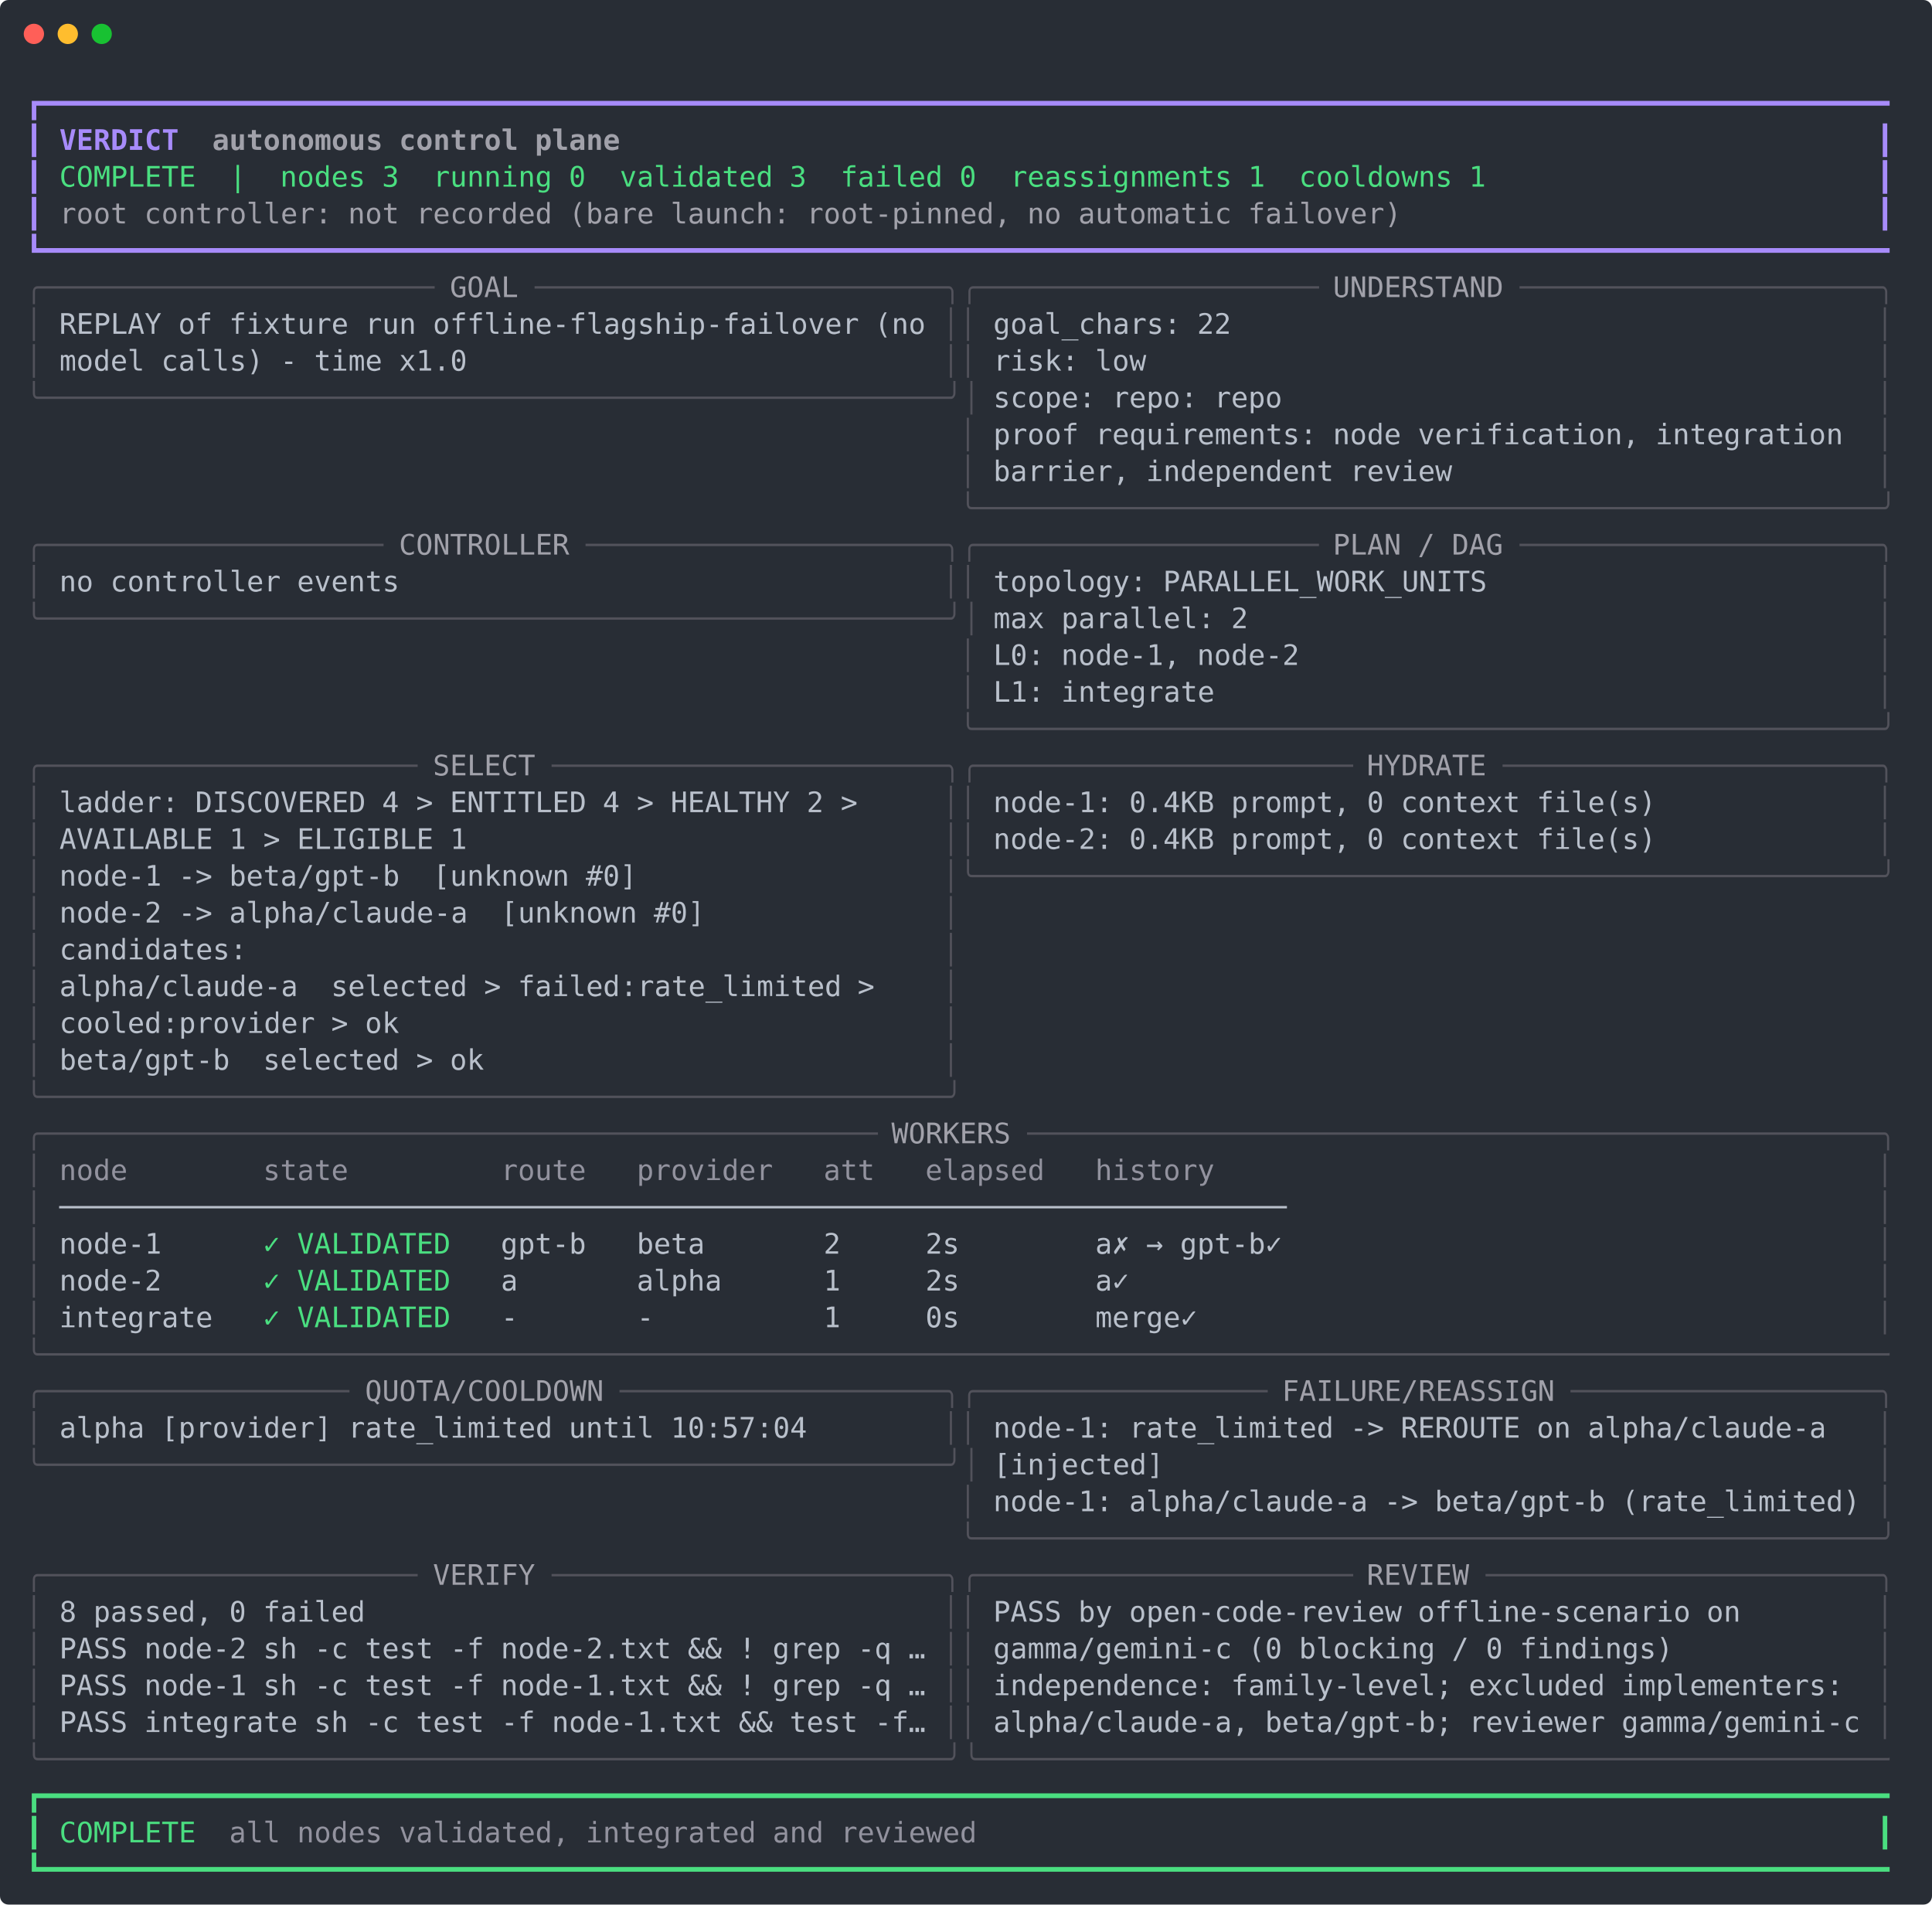
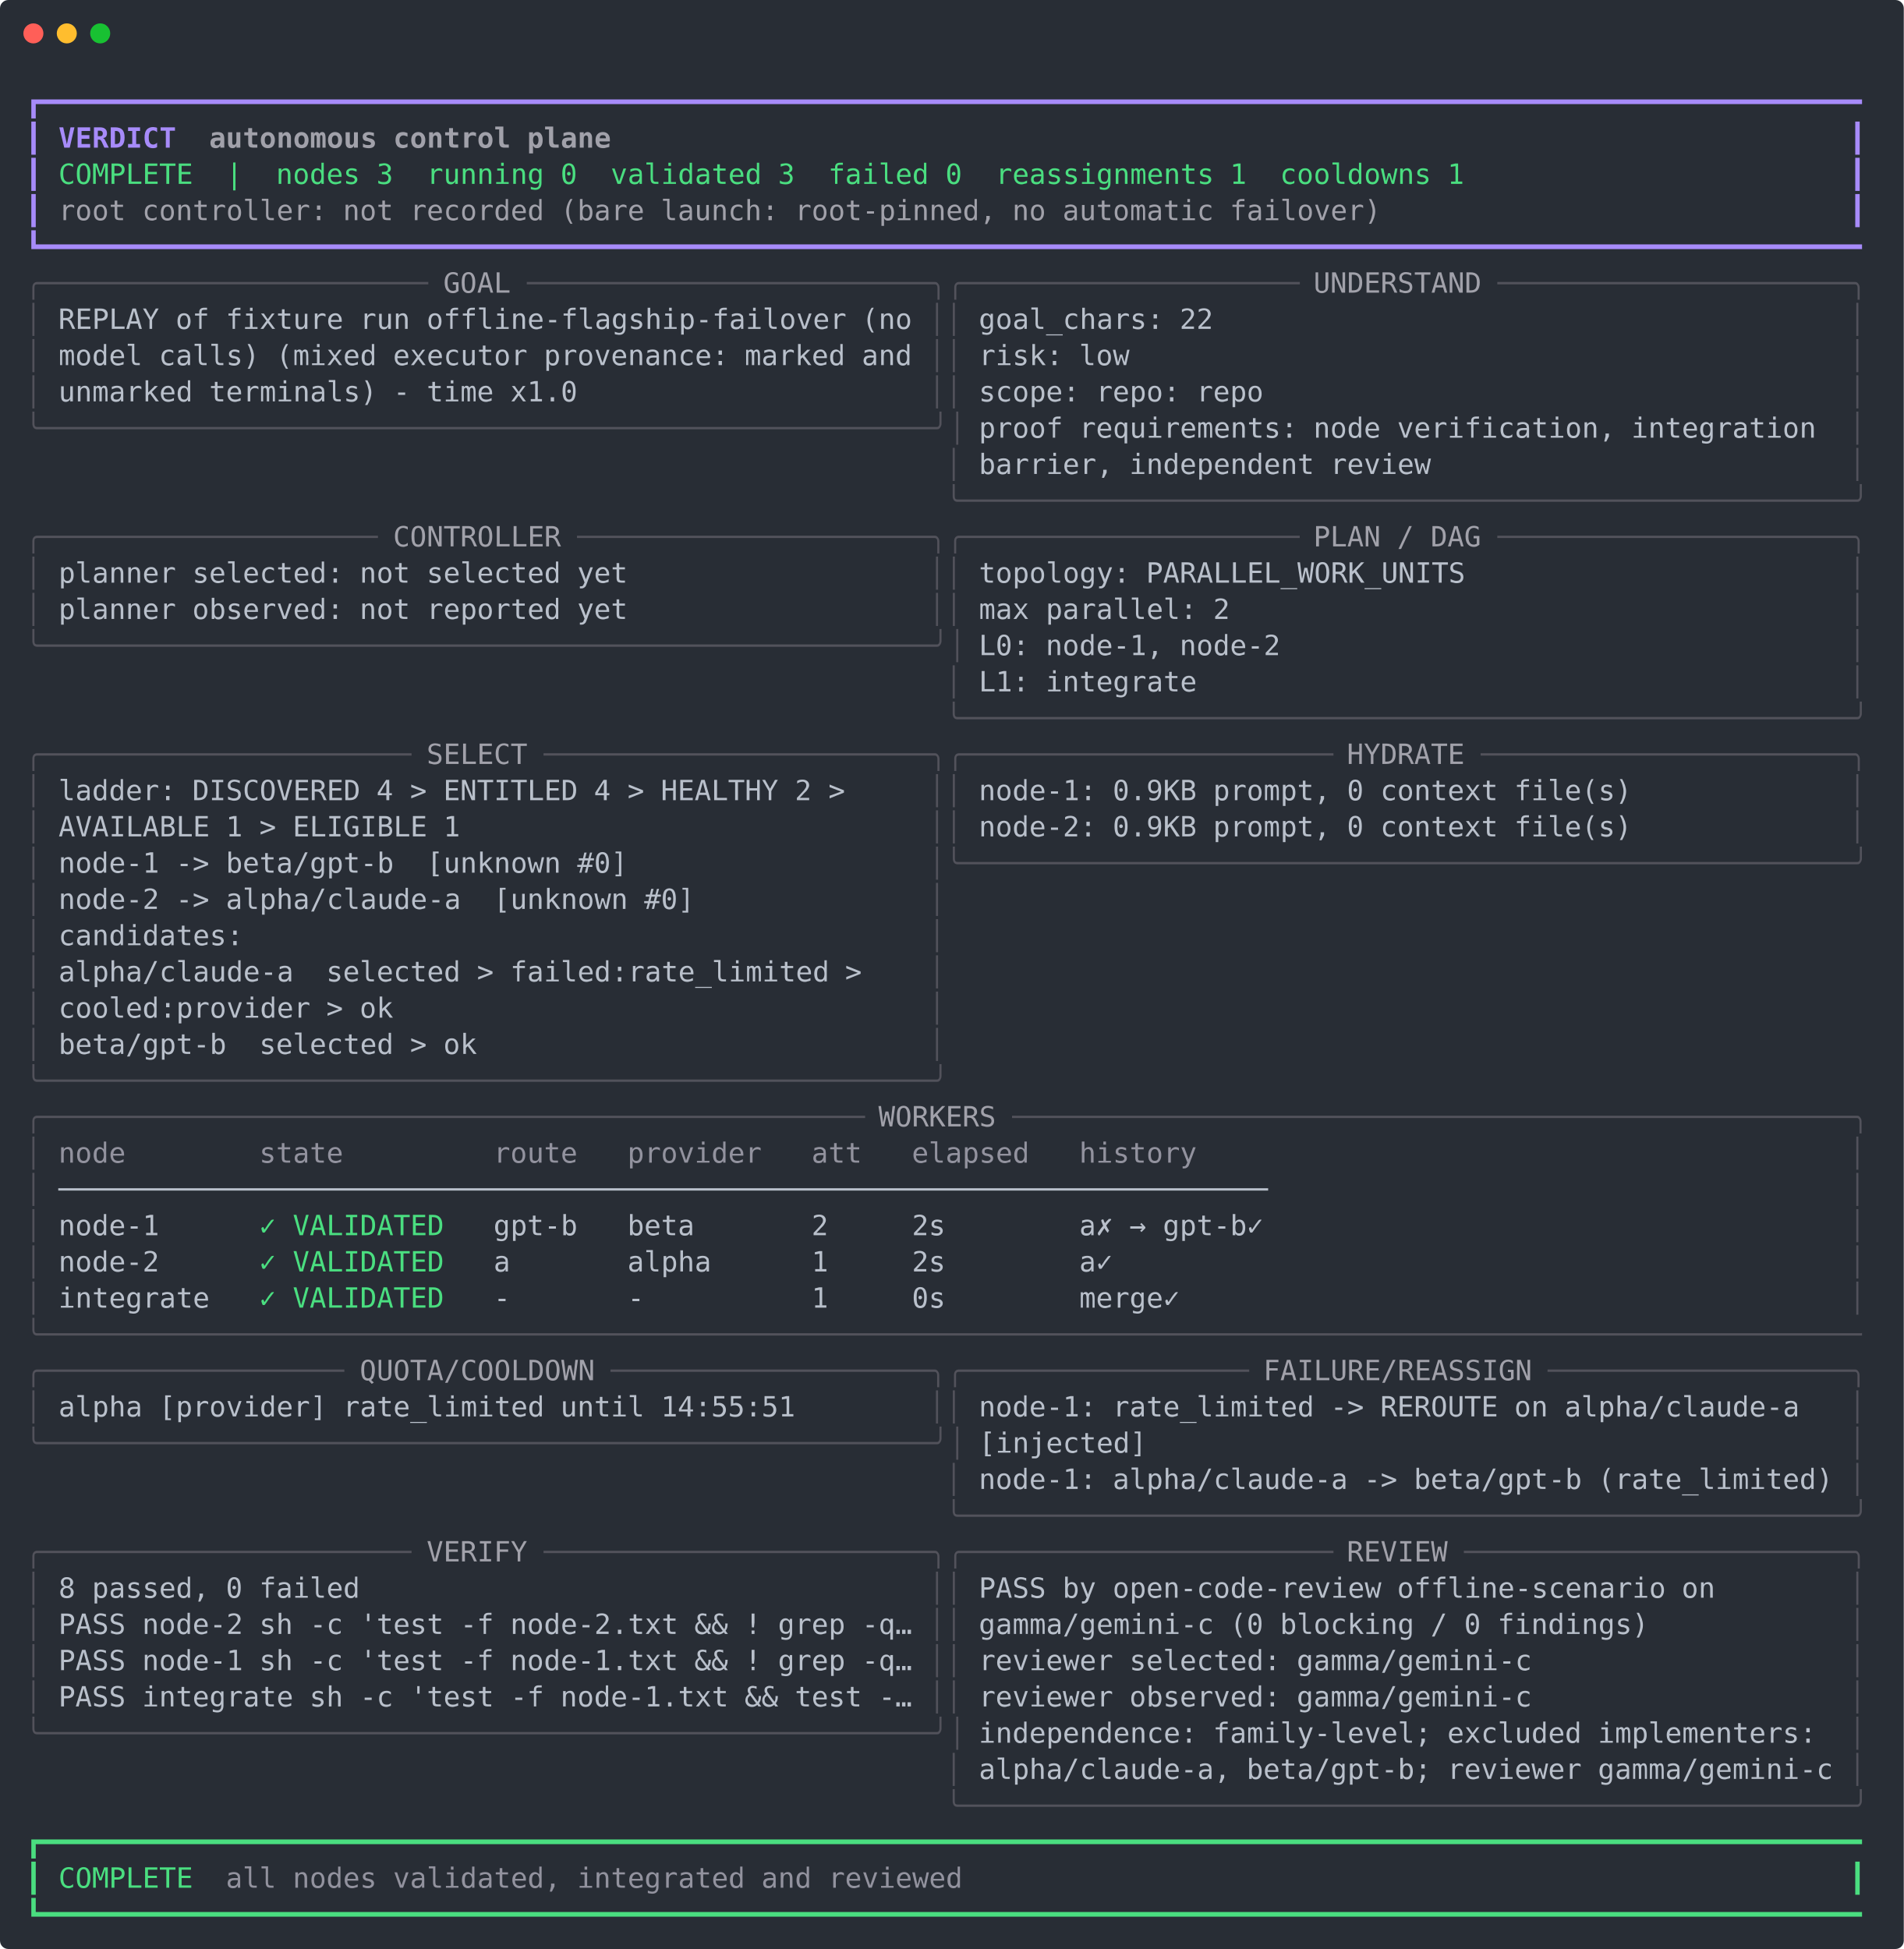
- <svg xmlns="http://www.w3.org/2000/svg" xmlns:xlink="http://www.w3.org/1999/xlink" width="1140" height="1123.79">
-   <rect width="1140" height="1123.79" rx="5" ry="5" class="a" />
+ <svg xmlns="http://www.w3.org/2000/svg" xmlns:xlink="http://www.w3.org/1999/xlink" width="1140" height="1167.21">
+   <rect width="1140" height="1167.21" rx="5" ry="5" class="a" />
  <svg y="0%" x="0%">
    <circle cx="20" cy="20" r="6" fill="#ff5f58" />
    <circle cx="40" cy="20" r="6" fill="#ffbd2e" />
    <circle cx="60" cy="20" r="6" fill="#18c132" />
  </svg>
-   <svg height="1063.79" viewBox="0 0 110 106.379" width="1100" x="15" y="50">
+   <svg height="1107.21" viewBox="0 0 110 110.721" width="1100" x="15" y="50">
    <style>.a{fill:#282d35}.f,.h,.i{fill:#52525b;white-space:pre}.h,.i{fill:#a78bfa;font-weight:700}.i{fill:#a1a1aa}.j,.k,.l,.m{fill:#4ade80;white-space:pre}.k,.l,.m{fill:#a1a1aa}.l,.m{fill:#b9c0cb}.m{fill:#92929e}</style>
    <g font-family="Monaco,Consolas,Menlo,'Bitstream Vera Sans Mono',monospace" font-size="1.67">
      <defs>
        <symbol id="1">
          <text x="55.11" y="1.67" class="f">╰─────────────────────────────────────────────────────╯</text>
        </symbol>
        <symbol id="a">
-           <path fill="transparent" d="M0 0h110v50H0z" />
+           <path fill="transparent" d="M0 0h110v52H0z" />
        </symbol>
      </defs>
-       <path class="a" d="M0 0h110v106.379H0z" />
+       <path class="a" d="M0 0h110v110.721H0z" />
      <svg width="110">
        <svg>
          <use xlink:href="#a" />
          <text y="1.67" class="h">┏━━━━━━━━━━━━━━━━━━━━━━━━━━━━━━━━━━━━━━━━━━━━━━━━━━━━━━━━━━━━━━━━━━━━━━━━━━━━━━━━━━━━━━━━━━━━━━━━━━━━━━━━━━━━┓</text>
          <text y="3.841" class="h">┃</text>
          <text x="2.004" y="3.841" class="h">VERDICT</text>
          <text x="11.022" y="3.841" class="i">autonomous</text>
          <text x="22.044" y="3.841" class="i">control</text>
          <text x="30.06" y="3.841" class="i">plane</text>
          <text x="109.218" y="3.841" class="h">┃</text>
          <text y="6.012" class="h">┃</text>
          <text x="2.004" y="6.012" class="j">COMPLETE</text>
          <text x="12.024" y="6.012" class="j">|</text>
          <text x="15.03" y="6.012" class="j">nodes</text>
          <text x="21.042" y="6.012" class="j">3</text>
          <text x="24.048" y="6.012" class="j">running</text>
          <text x="32.064" y="6.012" class="j">0</text>
          <text x="35.07" y="6.012" class="j">validated</text>
          <text x="45.09" y="6.012" class="j">3</text>
          <text x="48.096" y="6.012" class="j">failed</text>
          <text x="55.11" y="6.012" class="j">0</text>
          <text x="58.116" y="6.012" class="j">reassignments</text>
          <text x="72.144" y="6.012" class="j">1</text>
          <text x="75.15" y="6.012" class="j">cooldowns</text>
          <text x="85.17" y="6.012" class="j">1</text>
          <text x="109.218" y="6.012" class="h">┃</text>
          <text y="8.183" class="h">┃</text>
          <text x="2.004" y="8.183" class="k">root</text>
          <text x="7.014" y="8.183" class="k">controller:</text>
          <text x="19.038" y="8.183" class="k">not</text>
          <text x="23.046" y="8.183" class="k">recorded</text>
          <text x="32.064" y="8.183" class="k">(bare</text>
          <text x="38.076" y="8.183" class="k">launch:</text>
          <text x="46.092" y="8.183" class="k">root-pinned,</text>
          <text x="59.118" y="8.183" class="k">no</text>
          <text x="62.124" y="8.183" class="k">automatic</text>
          <text x="72.144" y="8.183" class="k">failover)</text>
          <text x="109.218" y="8.183" class="h">┃</text>
          <text y="10.354" class="h">┗━━━━━━━━━━━━━━━━━━━━━━━━━━━━━━━━━━━━━━━━━━━━━━━━━━━━━━━━━━━━━━━━━━━━━━━━━━━━━━━━━━━━━━━━━━━━━━━━━━━━━━━━━━━━┛</text>
          <text y="12.525" class="f">╭───────────────────────</text>
          <text x="25.05" y="12.525" class="k">GOAL</text>
          <text x="30.06" y="12.525" class="f">────────────────────────╮╭────────────────────</text>
          <text x="77.154" y="12.525" class="k">UNDERSTAND</text>
          <text x="88.176" y="12.525" class="f">─────────────────────╮</text>
          <text y="14.696" class="f">│</text>
          <text x="2.004" y="14.696" class="l">REPLAY</text>
          <text x="9.018" y="14.696" class="l">of</text>
          <text x="12.024" y="14.696" class="l">fixture</text>
          <text x="20.04" y="14.696" class="l">run</text>
          <text x="24.048" y="14.696" class="l">offline-flagship-failover</text>
          <text x="50.1" y="14.696" class="l">(no</text>
          <text x="54.108" y="14.696" class="f">││</text>
          <text x="57.114" y="14.696" class="l">goal_chars:</text>
          <text x="69.138" y="14.696" class="l">22</text>
          <text x="109.218" y="14.696" class="f">│</text>
          <text y="16.867" class="f">│</text>
          <text x="2.004" y="16.867" class="l">model</text>
          <text x="8.016" y="16.867" class="l">calls)</text>
-           <text x="15.03" y="16.867" class="l">-</text>
-           <text x="17.034" y="16.867" class="l">time</text>
-           <text x="22.044" y="16.867" class="l">x1.0</text>
+           <text x="15.03" y="16.867" class="l">(mixed</text>
+           <text x="22.044" y="16.867" class="l">executor</text>
+           <text x="31.062" y="16.867" class="l">provenance:</text>
+           <text x="43.086" y="16.867" class="l">marked</text>
+           <text x="50.1" y="16.867" class="l">and</text>
          <text x="54.108" y="16.867" class="f">││</text>
          <text x="57.114" y="16.867" class="l">risk:</text>
          <text x="63.126" y="16.867" class="l">low</text>
          <text x="109.218" y="16.867" class="f">│</text>
-           <text y="19.038" class="f">╰─────────────────────────────────────────────────────╯│</text>
+           <text y="19.038" class="f">│</text>
+           <text x="2.004" y="19.038" class="l">unmarked</text>
+           <text x="11.022" y="19.038" class="l">terminals)</text>
+           <text x="22.044" y="19.038" class="l">-</text>
+           <text x="24.048" y="19.038" class="l">time</text>
+           <text x="29.058" y="19.038" class="l">x1.0</text>
+           <text x="54.108" y="19.038" class="f">││</text>
          <text x="57.114" y="19.038" class="l">scope:</text>
          <text x="64.128" y="19.038" class="l">repo:</text>
          <text x="70.14" y="19.038" class="l">repo</text>
          <text x="109.218" y="19.038" class="f">│</text>
-           <text x="55.11" y="21.209" class="f">│</text>
+           <text y="21.209" class="f">╰─────────────────────────────────────────────────────╯│</text>
          <text x="57.114" y="21.209" class="l">proof</text>
          <text x="63.126" y="21.209" class="l">requirements:</text>
          <text x="77.154" y="21.209" class="l">node</text>
          <text x="82.164" y="21.209" class="l">verification,</text>
          <text x="96.192" y="21.209" class="l">integration</text>
          <text x="109.218" y="21.209" class="f">│</text>
          <text x="55.11" y="23.38" class="f">│</text>
          <text x="57.114" y="23.38" class="l">barrier,</text>
          <text x="66.132" y="23.38" class="l">independent</text>
          <text x="78.156" y="23.38" class="l">review</text>
          <text x="109.218" y="23.38" class="f">│</text>
          <use xlink:href="#1" y="23.881" />
          <text y="27.722" class="f">╭────────────────────</text>
          <text x="22.044" y="27.722" class="k">CONTROLLER</text>
          <text x="33.066" y="27.722" class="f">─────────────────────╮╭────────────────────</text>
          <text x="77.154" y="27.722" class="k">PLAN</text>
          <text x="82.164" y="27.722" class="k">/</text>
          <text x="84.168" y="27.722" class="k">DAG</text>
          <text x="88.176" y="27.722" class="f">─────────────────────╮</text>
          <text y="29.893" class="f">│</text>
-           <text x="2.004" y="29.893" class="l">no</text>
-           <text x="5.01" y="29.893" class="l">controller</text>
-           <text x="16.032" y="29.893" class="l">events</text>
+           <text x="2.004" y="29.893" class="l">planner</text>
+           <text x="10.02" y="29.893" class="l">selected:</text>
+           <text x="20.04" y="29.893" class="l">not</text>
+           <text x="24.048" y="29.893" class="l">selected</text>
+           <text x="33.066" y="29.893" class="l">yet</text>
          <text x="54.108" y="29.893" class="f">││</text>
          <text x="57.114" y="29.893" class="l">topology:</text>
          <text x="67.134" y="29.893" class="l">PARALLEL_WORK_UNITS</text>
          <text x="109.218" y="29.893" class="f">│</text>
-           <text y="32.064" class="f">╰─────────────────────────────────────────────────────╯│</text>
+           <text y="32.064" class="f">│</text>
+           <text x="2.004" y="32.064" class="l">planner</text>
+           <text x="10.02" y="32.064" class="l">observed:</text>
+           <text x="20.04" y="32.064" class="l">not</text>
+           <text x="24.048" y="32.064" class="l">reported</text>
+           <text x="33.066" y="32.064" class="l">yet</text>
+           <text x="54.108" y="32.064" class="f">││</text>
          <text x="57.114" y="32.064" class="l">max</text>
          <text x="61.122" y="32.064" class="l">parallel:</text>
          <text x="71.142" y="32.064" class="l">2</text>
          <text x="109.218" y="32.064" class="f">│</text>
-           <text x="55.11" y="34.235" class="f">│</text>
+           <text y="34.235" class="f">╰─────────────────────────────────────────────────────╯│</text>
          <text x="57.114" y="34.235" class="l">L0:</text>
          <text x="61.122" y="34.235" class="l">node-1,</text>
          <text x="69.138" y="34.235" class="l">node-2</text>
          <text x="109.218" y="34.235" class="f">│</text>
          <text x="55.11" y="36.406" class="f">│</text>
          <text x="57.114" y="36.406" class="l">L1:</text>
          <text x="61.122" y="36.406" class="l">integrate</text>
          <text x="109.218" y="36.406" class="f">│</text>
          <use xlink:href="#1" y="36.907" />
          <text y="40.748" class="f">╭──────────────────────</text>
          <text x="24.048" y="40.748" class="k">SELECT</text>
          <text x="31.062" y="40.748" class="f">───────────────────────╮╭──────────────────────</text>
          <text x="79.158" y="40.748" class="k">HYDRATE</text>
          <text x="87.174" y="40.748" class="f">──────────────────────╮</text>
          <text y="42.919" class="f">│</text>
          <text x="2.004" y="42.919" class="l">ladder:</text>
          <text x="10.02" y="42.919" class="l">DISCOVERED</text>
          <text x="21.042" y="42.919" class="l">4</text>
          <text x="23.046" y="42.919" class="l">&gt;</text>
          <text x="25.05" y="42.919" class="l">ENTITLED</text>
          <text x="34.068" y="42.919" class="l">4</text>
          <text x="36.072" y="42.919" class="l">&gt;</text>
          <text x="38.076" y="42.919" class="l">HEALTHY</text>
          <text x="46.092" y="42.919" class="l">2</text>
          <text x="48.096" y="42.919" class="l">&gt;</text>
          <text x="54.108" y="42.919" class="f">││</text>
          <text x="57.114" y="42.919" class="l">node-1:</text>
-           <text x="65.13" y="42.919" class="l">0.4KB</text>
+           <text x="65.13" y="42.919" class="l">0.9KB</text>
          <text x="71.142" y="42.919" class="l">prompt,</text>
          <text x="79.158" y="42.919" class="l">0</text>
          <text x="81.162" y="42.919" class="l">context</text>
          <text x="89.178" y="42.919" class="l">file(s)</text>
          <text x="109.218" y="42.919" class="f">│</text>
          <text y="45.09" class="f">│</text>
          <text x="2.004" y="45.09" class="l">AVAILABLE</text>
          <text x="12.024" y="45.09" class="l">1</text>
          <text x="14.028" y="45.09" class="l">&gt;</text>
          <text x="16.032" y="45.09" class="l">ELIGIBLE</text>
          <text x="25.05" y="45.09" class="l">1</text>
          <text x="54.108" y="45.09" class="f">││</text>
          <text x="57.114" y="45.09" class="l">node-2:</text>
-           <text x="65.13" y="45.09" class="l">0.4KB</text>
+           <text x="65.13" y="45.09" class="l">0.9KB</text>
          <text x="71.142" y="45.09" class="l">prompt,</text>
          <text x="79.158" y="45.09" class="l">0</text>
          <text x="81.162" y="45.09" class="l">context</text>
          <text x="89.178" y="45.09" class="l">file(s)</text>
          <text x="109.218" y="45.09" class="f">│</text>
          <text y="47.261" class="f">│</text>
          <text x="2.004" y="47.261" class="l">node-1</text>
          <text x="9.018" y="47.261" class="l">-&gt;</text>
          <text x="12.024" y="47.261" class="l">beta/gpt-b</text>
          <text x="24.048" y="47.261" class="l">[unknown</text>
          <text x="33.066" y="47.261" class="l">#0]</text>
          <text x="54.108" y="47.261" class="f">│╰─────────────────────────────────────────────────────╯</text>
          <text y="49.432" class="f">│</text>
          <text x="2.004" y="49.432" class="l">node-2</text>
          <text x="9.018" y="49.432" class="l">-&gt;</text>
          <text x="12.024" y="49.432" class="l">alpha/claude-a</text>
          <text x="28.056" y="49.432" class="l">[unknown</text>
          <text x="37.074" y="49.432" class="l">#0]</text>
          <text x="54.108" y="49.432" class="f">│</text>
          <text y="51.603" class="f">│</text>
          <text x="2.004" y="51.603" class="l">candidates:</text>
          <text x="54.108" y="51.603" class="f">│</text>
          <text y="53.774" class="f">│</text>
          <text x="2.004" y="53.774" class="l">alpha/claude-a</text>
          <text x="18.036" y="53.774" class="l">selected</text>
          <text x="27.054" y="53.774" class="l">&gt;</text>
          <text x="29.058" y="53.774" class="l">failed:rate_limited</text>
          <text x="49.098" y="53.774" class="l">&gt;</text>
          <text x="54.108" y="53.774" class="f">│</text>
          <text y="55.945" class="f">│</text>
          <text x="2.004" y="55.945" class="l">cooled:provider</text>
          <text x="18.036" y="55.945" class="l">&gt;</text>
          <text x="20.04" y="55.945" class="l">ok</text>
          <text x="54.108" y="55.945" class="f">│</text>
          <text y="58.116" class="f">│</text>
          <text x="2.004" y="58.116" class="l">beta/gpt-b</text>
          <text x="14.028" y="58.116" class="l">selected</text>
          <text x="23.046" y="58.116" class="l">&gt;</text>
          <text x="25.05" y="58.116" class="l">ok</text>
          <text x="54.108" y="58.116" class="f">│</text>
          <text y="60.287" class="f">╰─────────────────────────────────────────────────────╯</text>
          <text y="62.458" class="f">╭─────────────────────────────────────────────────</text>
          <text x="51.102" y="62.458" class="k">WORKERS</text>
          <text x="59.118" y="62.458" class="f">──────────────────────────────────────────────────╮</text>
          <text y="64.629" class="f">│</text>
          <text x="2.004" y="64.629" class="m">node</text>
          <text x="14.028" y="64.629" class="m">state</text>
          <text x="28.056" y="64.629" class="m">route</text>
          <text x="36.072" y="64.629" class="m">provider</text>
          <text x="47.094" y="64.629" class="m">att</text>
          <text x="53.106" y="64.629" class="m">elapsed</text>
          <text x="63.126" y="64.629" class="m">history</text>
          <text x="109.218" y="64.629" class="f">│</text>
          <text y="66.8" class="f">│</text>
          <text x="2.004" y="66.8" class="l">────────────────────────────────────────────────────────────────────────</text>
          <text x="109.218" y="66.8" class="f">│</text>
          <text y="68.971" class="f">│</text>
          <text x="2.004" y="68.971" class="l">node-1</text>
          <text x="14.028" y="68.971" class="j">✓</text>
          <text x="16.032" y="68.971" class="j">VALIDATED</text>
          <text x="28.056" y="68.971" class="l">gpt-b</text>
          <text x="36.072" y="68.971" class="l">beta</text>
          <text x="47.094" y="68.971" class="l">2</text>
          <text x="53.106" y="68.971" class="l">2s</text>
          <text x="63.126" y="68.971" class="l">a✗</text>
          <text x="66.132" y="68.971" class="l">→</text>
          <text x="68.136" y="68.971" class="l">gpt-b✓</text>
          <text x="109.218" y="68.971" class="f">│</text>
          <text y="71.142" class="f">│</text>
          <text x="2.004" y="71.142" class="l">node-2</text>
          <text x="14.028" y="71.142" class="j">✓</text>
          <text x="16.032" y="71.142" class="j">VALIDATED</text>
          <text x="28.056" y="71.142" class="l">a</text>
          <text x="36.072" y="71.142" class="l">alpha</text>
          <text x="47.094" y="71.142" class="l">1</text>
          <text x="53.106" y="71.142" class="l">2s</text>
          <text x="63.126" y="71.142" class="l">a✓</text>
          <text x="109.218" y="71.142" class="f">│</text>
          <text y="73.313" class="f">│</text>
          <text x="2.004" y="73.313" class="l">integrate</text>
          <text x="14.028" y="73.313" class="j">✓</text>
          <text x="16.032" y="73.313" class="j">VALIDATED</text>
          <text x="28.056" y="73.313" class="l">-</text>
          <text x="36.072" y="73.313" class="l">-</text>
          <text x="47.094" y="73.313" class="l">1</text>
          <text x="53.106" y="73.313" class="l">0s</text>
          <text x="63.126" y="73.313" class="l">merge✓</text>
          <text x="109.218" y="73.313" class="f">│</text>
          <text y="75.484" class="f">╰────────────────────────────────────────────────────────────────────────────────────────────────────────────╯</text>
          <text y="77.655" class="f">╭──────────────────</text>
          <text x="20.04" y="77.655" class="k">QUOTA/COOLDOWN</text>
          <text x="35.07" y="77.655" class="f">───────────────────╮╭─────────────────</text>
          <text x="74.148" y="77.655" class="k">FAILURE/REASSIGN</text>
          <text x="91.182" y="77.655" class="f">──────────────────╮</text>
          <text y="79.826" class="f">│</text>
          <text x="2.004" y="79.826" class="l">alpha</text>
          <text x="8.016" y="79.826" class="l">[provider]</text>
          <text x="19.038" y="79.826" class="l">rate_limited</text>
          <text x="32.064" y="79.826" class="l">until</text>
-           <text x="38.076" y="79.826" class="l">10:57:04</text>
+           <text x="38.076" y="79.826" class="l">14:55:51</text>
          <text x="54.108" y="79.826" class="f">││</text>
          <text x="57.114" y="79.826" class="l">node-1:</text>
          <text x="65.13" y="79.826" class="l">rate_limited</text>
          <text x="78.156" y="79.826" class="l">-&gt;</text>
          <text x="81.162" y="79.826" class="l">REROUTE</text>
          <text x="89.178" y="79.826" class="l">on</text>
          <text x="92.184" y="79.826" class="l">alpha/claude-a</text>
          <text x="109.218" y="79.826" class="f">│</text>
          <text y="81.997" class="f">╰─────────────────────────────────────────────────────╯│</text>
          <text x="57.114" y="81.997" class="l">[injected]</text>
          <text x="109.218" y="81.997" class="f">│</text>
          <text x="55.11" y="84.168" class="f">│</text>
          <text x="57.114" y="84.168" class="l">node-1:</text>
          <text x="65.13" y="84.168" class="l">alpha/claude-a</text>
          <text x="80.16" y="84.168" class="l">-&gt;</text>
          <text x="83.166" y="84.168" class="l">beta/gpt-b</text>
          <text x="94.188" y="84.168" class="l">(rate_limited)</text>
          <text x="109.218" y="84.168" class="f">│</text>
          <use xlink:href="#1" y="84.669" />
          <text y="88.51" class="f">╭──────────────────────</text>
          <text x="24.048" y="88.51" class="k">VERIFY</text>
          <text x="31.062" y="88.51" class="f">───────────────────────╮╭──────────────────────</text>
          <text x="79.158" y="88.51" class="k">REVIEW</text>
          <text x="86.172" y="88.51" class="f">───────────────────────╮</text>
          <text y="90.681" class="f">│</text>
          <text x="2.004" y="90.681" class="l">8</text>
          <text x="4.008" y="90.681" class="l">passed,</text>
          <text x="12.024" y="90.681" class="l">0</text>
          <text x="14.028" y="90.681" class="l">failed</text>
          <text x="54.108" y="90.681" class="f">││</text>
          <text x="57.114" y="90.681" class="l">PASS</text>
          <text x="62.124" y="90.681" class="l">by</text>
          <text x="65.13" y="90.681" class="l">open-code-review</text>
          <text x="82.164" y="90.681" class="l">offline-scenario</text>
          <text x="99.198" y="90.681" class="l">on</text>
          <text x="109.218" y="90.681" class="f">│</text>
          <text y="92.852" class="f">│</text>
          <text x="2.004" y="92.852" class="l">PASS</text>
          <text x="7.014" y="92.852" class="l">node-2</text>
          <text x="14.028" y="92.852" class="l">sh</text>
          <text x="17.034" y="92.852" class="l">-c</text>
-           <text x="20.04" y="92.852" class="l">test</text>
-           <text x="25.05" y="92.852" class="l">-f</text>
-           <text x="28.056" y="92.852" class="l">node-2.txt</text>
-           <text x="39.078" y="92.852" class="l">&amp;&amp;</text>
-           <text x="42.084" y="92.852" class="l">!</text>
-           <text x="44.088" y="92.852" class="l">grep</text>
-           <text x="49.098" y="92.852" class="l">-q</text>
-           <text x="52.104" y="92.852" class="l">…</text>
+           <text x="20.04" y="92.852" class="l">'test</text>
+           <text x="26.052" y="92.852" class="l">-f</text>
+           <text x="29.058" y="92.852" class="l">node-2.txt</text>
+           <text x="40.08" y="92.852" class="l">&amp;&amp;</text>
+           <text x="43.086" y="92.852" class="l">!</text>
+           <text x="45.09" y="92.852" class="l">grep</text>
+           <text x="50.1" y="92.852" class="l">-q…</text>
          <text x="54.108" y="92.852" class="f">││</text>
          <text x="57.114" y="92.852" class="l">gamma/gemini-c</text>
          <text x="72.144" y="92.852" class="l">(0</text>
          <text x="75.15" y="92.852" class="l">blocking</text>
          <text x="84.168" y="92.852" class="l">/</text>
          <text x="86.172" y="92.852" class="l">0</text>
          <text x="88.176" y="92.852" class="l">findings)</text>
          <text x="109.218" y="92.852" class="f">│</text>
          <text y="95.023" class="f">│</text>
          <text x="2.004" y="95.023" class="l">PASS</text>
          <text x="7.014" y="95.023" class="l">node-1</text>
          <text x="14.028" y="95.023" class="l">sh</text>
          <text x="17.034" y="95.023" class="l">-c</text>
-           <text x="20.04" y="95.023" class="l">test</text>
-           <text x="25.05" y="95.023" class="l">-f</text>
-           <text x="28.056" y="95.023" class="l">node-1.txt</text>
-           <text x="39.078" y="95.023" class="l">&amp;&amp;</text>
-           <text x="42.084" y="95.023" class="l">!</text>
-           <text x="44.088" y="95.023" class="l">grep</text>
-           <text x="49.098" y="95.023" class="l">-q</text>
-           <text x="52.104" y="95.023" class="l">…</text>
+           <text x="20.04" y="95.023" class="l">'test</text>
+           <text x="26.052" y="95.023" class="l">-f</text>
+           <text x="29.058" y="95.023" class="l">node-1.txt</text>
+           <text x="40.08" y="95.023" class="l">&amp;&amp;</text>
+           <text x="43.086" y="95.023" class="l">!</text>
+           <text x="45.09" y="95.023" class="l">grep</text>
+           <text x="50.1" y="95.023" class="l">-q…</text>
          <text x="54.108" y="95.023" class="f">││</text>
-           <text x="57.114" y="95.023" class="l">independence:</text>
-           <text x="71.142" y="95.023" class="l">family-level;</text>
-           <text x="85.17" y="95.023" class="l">excluded</text>
-           <text x="94.188" y="95.023" class="l">implementers:</text>
+           <text x="57.114" y="95.023" class="l">reviewer</text>
+           <text x="66.132" y="95.023" class="l">selected:</text>
+           <text x="76.152" y="95.023" class="l">gamma/gemini-c</text>
          <text x="109.218" y="95.023" class="f">│</text>
          <text y="97.194" class="f">│</text>
          <text x="2.004" y="97.194" class="l">PASS</text>
          <text x="7.014" y="97.194" class="l">integrate</text>
          <text x="17.034" y="97.194" class="l">sh</text>
          <text x="20.04" y="97.194" class="l">-c</text>
-           <text x="23.046" y="97.194" class="l">test</text>
-           <text x="28.056" y="97.194" class="l">-f</text>
-           <text x="31.062" y="97.194" class="l">node-1.txt</text>
-           <text x="42.084" y="97.194" class="l">&amp;&amp;</text>
-           <text x="45.09" y="97.194" class="l">test</text>
-           <text x="50.1" y="97.194" class="l">-f…</text>
+           <text x="23.046" y="97.194" class="l">'test</text>
+           <text x="29.058" y="97.194" class="l">-f</text>
+           <text x="32.064" y="97.194" class="l">node-1.txt</text>
+           <text x="43.086" y="97.194" class="l">&amp;&amp;</text>
+           <text x="46.092" y="97.194" class="l">test</text>
+           <text x="51.102" y="97.194" class="l">-…</text>
          <text x="54.108" y="97.194" class="f">││</text>
-           <text x="57.114" y="97.194" class="l">alpha/claude-a,</text>
-           <text x="73.146" y="97.194" class="l">beta/gpt-b;</text>
-           <text x="85.17" y="97.194" class="l">reviewer</text>
-           <text x="94.188" y="97.194" class="l">gamma/gemini-c</text>
+           <text x="57.114" y="97.194" class="l">reviewer</text>
+           <text x="66.132" y="97.194" class="l">observed:</text>
+           <text x="76.152" y="97.194" class="l">gamma/gemini-c</text>
          <text x="109.218" y="97.194" class="f">│</text>
-           <text y="99.365" class="f">╰─────────────────────────────────────────────────────╯╰─────────────────────────────────────────────────────╯</text>
-           <text y="101.536" class="j">┏━━━━━━━━━━━━━━━━━━━━━━━━━━━━━━━━━━━━━━━━━━━━━━━━━━━━━━━━━━━━━━━━━━━━━━━━━━━━━━━━━━━━━━━━━━━━━━━━━━━━━━━━━━━━┓</text>
-           <text y="103.707" class="j">┃</text>
-           <text x="2.004" y="103.707" class="j">COMPLETE</text>
-           <text x="12.024" y="103.707" class="m">all</text>
-           <text x="16.032" y="103.707" class="m">nodes</text>
-           <text x="22.044" y="103.707" class="m">validated,</text>
-           <text x="33.066" y="103.707" class="m">integrated</text>
-           <text x="44.088" y="103.707" class="m">and</text>
-           <text x="48.096" y="103.707" class="m">reviewed</text>
-           <text x="109.218" y="103.707" class="j">┃</text>
-           <text y="105.878" class="j">┗━━━━━━━━━━━━━━━━━━━━━━━━━━━━━━━━━━━━━━━━━━━━━━━━━━━━━━━━━━━━━━━━━━━━━━━━━━━━━━━━━━━━━━━━━━━━━━━━━━━━━━━━━━━━┛</text>
+           <text y="99.365" class="f">╰─────────────────────────────────────────────────────╯│</text>
+           <text x="57.114" y="99.365" class="l">independence:</text>
+           <text x="71.142" y="99.365" class="l">family-level;</text>
+           <text x="85.17" y="99.365" class="l">excluded</text>
+           <text x="94.188" y="99.365" class="l">implementers:</text>
+           <text x="109.218" y="99.365" class="f">│</text>
+           <text x="55.11" y="101.536" class="f">│</text>
+           <text x="57.114" y="101.536" class="l">alpha/claude-a,</text>
+           <text x="73.146" y="101.536" class="l">beta/gpt-b;</text>
+           <text x="85.17" y="101.536" class="l">reviewer</text>
+           <text x="94.188" y="101.536" class="l">gamma/gemini-c</text>
+           <text x="109.218" y="101.536" class="f">│</text>
+           <use xlink:href="#1" y="102.037" />
+           <text y="105.878" class="j">┏━━━━━━━━━━━━━━━━━━━━━━━━━━━━━━━━━━━━━━━━━━━━━━━━━━━━━━━━━━━━━━━━━━━━━━━━━━━━━━━━━━━━━━━━━━━━━━━━━━━━━━━━━━━━┓</text>
+           <text y="108.049" class="j">┃</text>
+           <text x="2.004" y="108.049" class="j">COMPLETE</text>
+           <text x="12.024" y="108.049" class="m">all</text>
+           <text x="16.032" y="108.049" class="m">nodes</text>
+           <text x="22.044" y="108.049" class="m">validated,</text>
+           <text x="33.066" y="108.049" class="m">integrated</text>
+           <text x="44.088" y="108.049" class="m">and</text>
+           <text x="48.096" y="108.049" class="m">reviewed</text>
+           <text x="109.218" y="108.049" class="j">┃</text>
+           <text y="110.22" class="j">┗━━━━━━━━━━━━━━━━━━━━━━━━━━━━━━━━━━━━━━━━━━━━━━━━━━━━━━━━━━━━━━━━━━━━━━━━━━━━━━━━━━━━━━━━━━━━━━━━━━━━━━━━━━━━┛</text>
        </svg>
      </svg>
    </g>
  </svg>
</svg>
